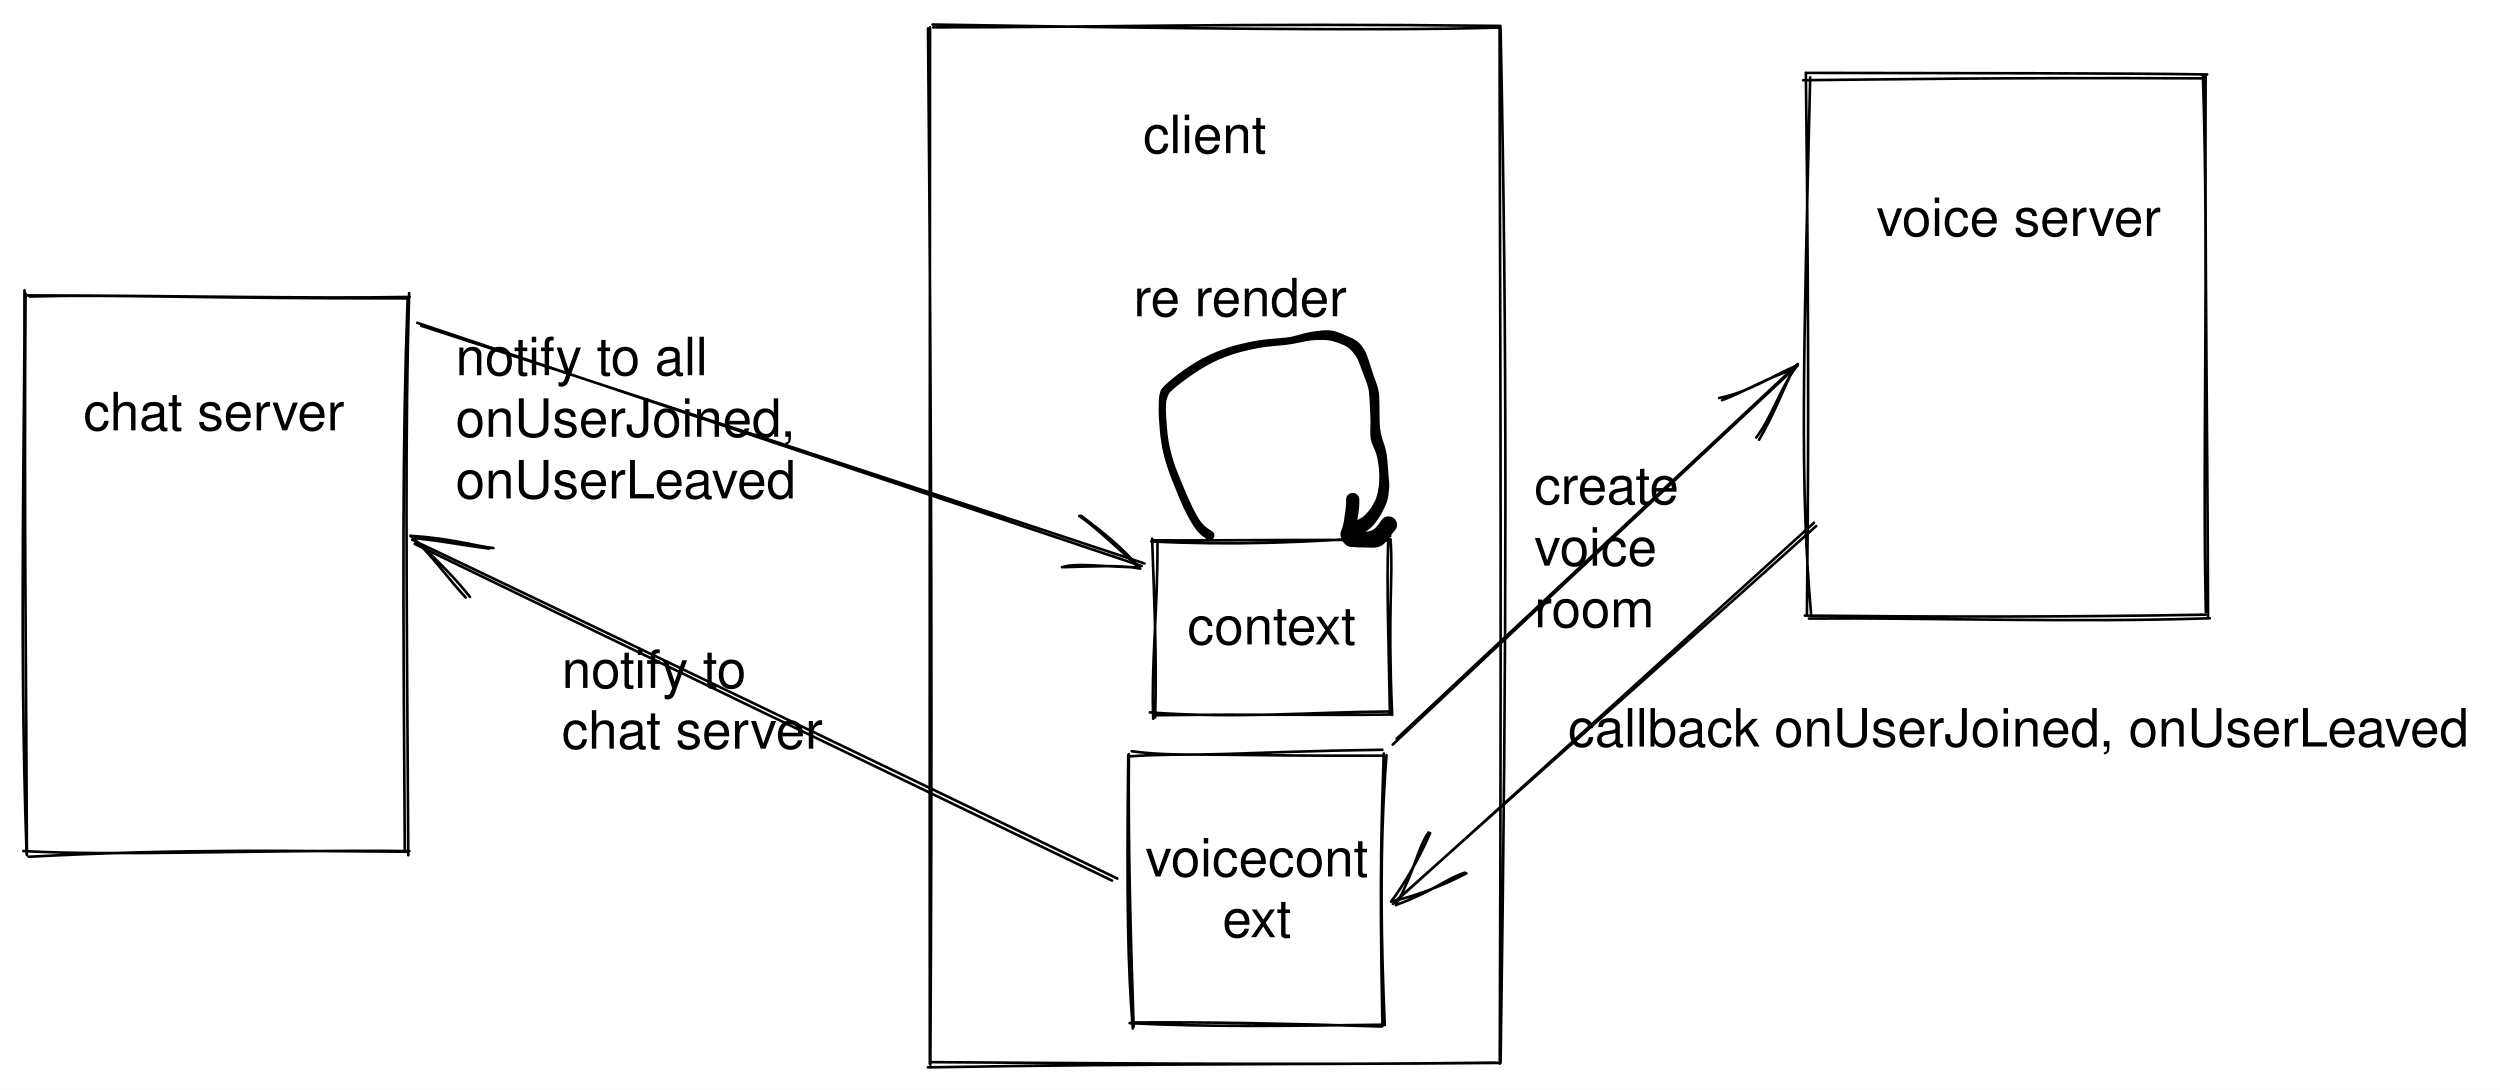
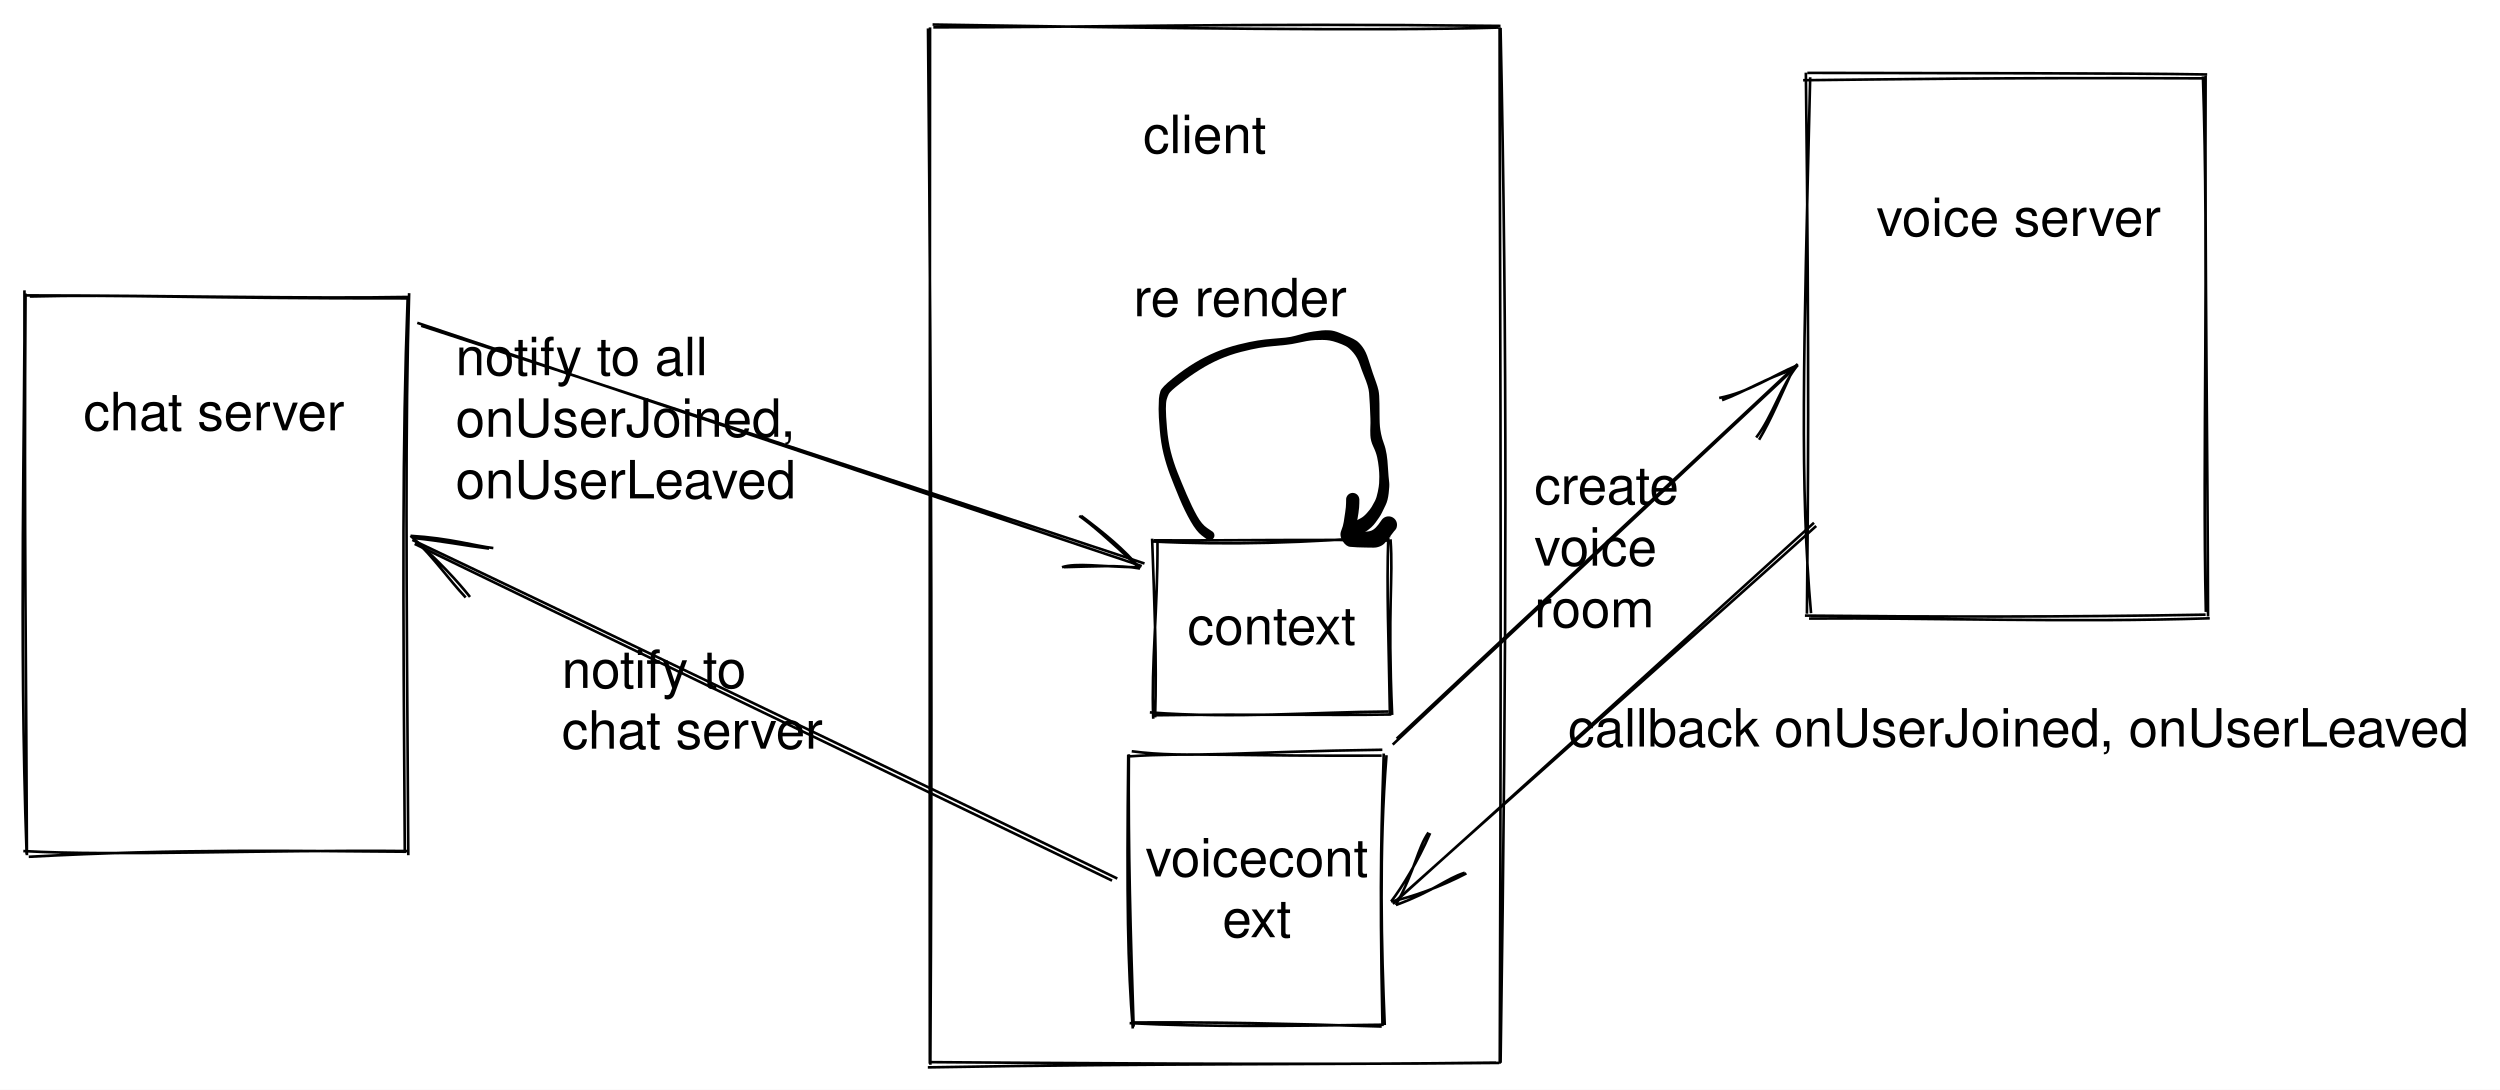
<svg xmlns="http://www.w3.org/2000/svg" version="1.1" viewBox="0 0 947 412.8" width="947" height="412.8">
  <defs>
    <style>
      @font-face {
        font-family: "Virgil";
        src: url("libs//dist/excalidraw-assets/Virgil.woff2");
      }
      @font-face {
        font-family: "Cascadia";
        src: url("libs//dist/excalidraw-assets/Cascadia.woff2");
      }
    </style>
  </defs>
  <rect x="0" y="0" width="947" height="412.8" fill="#ffffff" />
-   <g stroke-linecap="round" transform="translate(684.4001 28.39999) rotate(0 75.60001 102.4)">
-     <path d="M-1.38 1.99 C33.6 1.66, 69.01 0.96, 149.91 1.28 M0.22 -0.79 C60.04 -0.62, 118.3 -0.76, 151.67 -0.19 M150.07 0.55 C152.38 70.5, 149.8 141.67, 151.17 203.4 M151.09 0.36 C150.79 72.77, 151.92 145.04, 152 205.08 M152.66 205.81 C99.71 207.53, 46.47 205.53, 0.85 205.91 M151.08 204.43 C99.42 205.37, 46.77 205.26, -0.7 204.79 M1.62 203.87 C-2.61 156.1, -1.25 107.45, 1.3 0.87 M0.06 204.07 C0.46 160.01, 1.04 115.29, -0.34 -0.87" stroke="#000000" stroke-width="1" fill="none" />
+   <g strokeLinecap="round" transform="translate(684.4001 28.39999) rotate(0 75.60001 102.4)">
+     <path d="M-1.38 1.99 C33.6 1.66, 69.01 0.96, 149.91 1.28 M0.22 -0.79 C60.04 -0.62, 118.3 -0.76, 151.67 -0.19 M150.07 0.55 C152.38 70.5, 149.8 141.67, 151.17 203.4 M151.09 0.36 C150.79 72.77, 151.92 145.04, 152 205.08 M152.66 205.81 C99.71 207.53, 46.47 205.53, 0.85 205.91 M151.08 204.43 C99.42 205.37, 46.77 205.26, -0.7 204.79 M1.62 203.87 C-2.61 156.1, -1.25 107.45, 1.3 0.87 M0.06 204.07 C0.46 160.01, 1.04 115.29, -0.34 -0.87" stroke="#000000" strokeWidth="1" fill="none" />
  </g>
  <g transform="translate(710.8 71.39999) rotate(0 54.5 11.5)">
    <text x="0" y="18" font-family="Helvetica, Segoe UI Emoji" font-size="20px" fill="#000000" text-anchor="start" style="white-space: pre;" direction="ltr">voice server</text>
  </g>
-   <g stroke-linecap="round" transform="translate(10 111.6) rotate(0 72.40001 106)">
-     <path d="M1.29 0.72 C35.09 -0.18, 64.94 1.54, 144.72 1.43 M-0.38 0.29 C54.07 0.33, 107.75 1.55, 145.18 0.88 M144.41 1.55 C142.36 56.49, 142.65 111.13, 143.33 210.72 M144.98 -0.55 C143.51 50.43, 143.91 100.18, 144.66 212.35 M145.08 210.78 C89.6 210.21, 34.73 212.79, -1.17 210.78 M143.87 211.04 C100.99 210.75, 59.26 209.84, 0.89 212.95 M0.08 211.95 C-2.86 128.56, -0.48 45.23, -0.74 -1.61 M0.2 212.34 C0.02 149.17, -0.93 86.56, -0.32 -0.4" stroke="#000000" stroke-width="1" fill="none" />
+   <g strokeLinecap="round" transform="translate(10 111.6) rotate(0 72.40001 106)">
+     <path d="M1.29 0.72 C35.09 -0.18, 64.94 1.54, 144.72 1.43 M-0.38 0.29 C54.07 0.33, 107.75 1.55, 145.18 0.88 M144.41 1.55 C142.36 56.49, 142.65 111.13, 143.33 210.72 M144.98 -0.55 C143.51 50.43, 143.91 100.18, 144.66 212.35 M145.08 210.78 C89.6 210.21, 34.73 212.79, -1.17 210.78 M143.87 211.04 C100.99 210.75, 59.26 209.84, 0.89 212.95 M0.08 211.95 C-2.86 128.56, -0.48 45.23, -0.74 -1.61 M0.2 212.34 C0.02 149.17, -0.93 86.56, -0.32 -0.4" stroke="#000000" strokeWidth="1" fill="none" />
  </g>
  <g transform="translate(31.60001 145) rotate(0 50 11.5)">
    <text x="0" y="18" font-family="Helvetica, Segoe UI Emoji" font-size="20px" fill="#000000" text-anchor="start" style="white-space: pre;" direction="ltr">chat server</text>
  </g>
-   <g stroke-linecap="round" transform="translate(352.4001 10) rotate(0 108 196.4)">
-     <path d="M1.14 0.36 C57.1 0.45, 115.55 -1.35, 215.99 -0.19 M0.86 -0.71 C85.3 0.69, 170.35 1.82, 215.17 0.45 M215.65 0.39 C215.66 85.76, 216.51 174.03, 215.71 392.92 M216.01 0.56 C218.49 116.29, 218.43 232.04, 216.02 392.59 M214.3 392.52 C152.09 393.34, 86.34 392.77, -0.94 394.32 M215.53 392.63 C133.49 393.43, 50.29 392.67, 0.47 392.34 M0.02 393.33 C0.7 279.61, 0.58 163.57, -0.87 0.77 M-0.19 392.92 C-0.29 265, -0.17 136.78, -0.1 0.38" stroke="#000000" stroke-width="1" fill="none" />
+   <g strokeLinecap="round" transform="translate(352.4001 10) rotate(0 108 196.4)">
+     <path d="M1.14 0.36 C57.1 0.45, 115.55 -1.35, 215.99 -0.19 M0.86 -0.71 C85.3 0.69, 170.35 1.82, 215.17 0.45 M215.65 0.39 C215.66 85.76, 216.51 174.03, 215.71 392.92 M216.01 0.56 C218.49 116.29, 218.43 232.04, 216.02 392.59 M214.3 392.52 C152.09 393.34, 86.34 392.77, -0.94 394.32 M215.53 392.63 C133.49 393.43, 50.29 392.67, 0.47 392.34 M0.02 393.33 C0.7 279.61, 0.58 163.57, -0.87 0.77 M-0.19 392.92 C-0.29 265, -0.17 136.78, -0.1 0.38" stroke="#000000" strokeWidth="1" fill="none" />
  </g>
  <g transform="translate(433 39.99998) rotate(0 24 11.5)">
    <text x="0" y="18" font-family="Helvetica, Segoe UI Emoji" font-size="20px" fill="#000000" text-anchor="start" style="white-space: pre;" direction="ltr">client</text>
  </g>
-   <g stroke-linecap="round">
+   <g strokeLinecap="round">
    <g transform="translate(529.1769 280.4309) rotate(0 75.08528 -70.45472)">
-       <path d="M-0.11 -0.64 C25.03 -24.36, 126.26 -118.72, 151.79 -142.54 M-1.62 1.63 C23.25 -21.87, 124.97 -116.97, 150.73 -141.06" stroke="#000000" stroke-width="1" fill="none" />
+       <path d="M-0.11 -0.64 C25.03 -24.36, 126.26 -118.72, 151.79 -142.54 M-1.62 1.63 C23.25 -21.87, 124.97 -116.97, 150.73 -141.06" stroke="#000000" strokeWidth="1" fill="none" />
    </g>
    <g transform="translate(529.1769 280.4309) rotate(0 75.08528 -70.45472)">
-       <path d="M136.07 -114.69 C142.2 -122.67, 145.62 -134.63, 151.8 -142.13 M137.16 -113.86 C141.68 -121.35, 145.52 -130.81, 149.97 -140.39" stroke="#000000" stroke-width="1" fill="none" />
+       <path d="M136.07 -114.69 C142.2 -122.67, 145.62 -134.63, 151.8 -142.13 M137.16 -113.86 C141.68 -121.35, 145.52 -130.81, 149.97 -140.39" stroke="#000000" strokeWidth="1" fill="none" />
    </g>
    <g transform="translate(529.1769 280.4309) rotate(0 75.08528 -70.45472)">
-       <path d="M122.05 -129.68 C133.5 -131.93, 142.27 -138.16, 151.8 -142.13 M123.14 -128.84 C131.73 -132.02, 139.64 -137.13, 149.97 -140.39" stroke="#000000" stroke-width="1" fill="none" />
+       <path d="M122.05 -129.68 C133.5 -131.93, 142.27 -138.16, 151.8 -142.13 M123.14 -128.84 C131.73 -132.02, 139.64 -137.13, 149.97 -140.39" stroke="#000000" strokeWidth="1" fill="none" />
    </g>
  </g>
-   <g stroke-linecap="round">
+   <g strokeLinecap="round">
    <g transform="translate(686.8 199.6) rotate(0 -78.99682 70.60383)">
-       <path d="M1.17 -0.35 C-25.05 23.38, -131.45 117.71, -158.04 141.63 M0.33 -1.58 C-26.02 22.36, -132.52 118.98, -159.17 142.79" stroke="#000000" stroke-width="1" fill="none" />
+       <path d="M1.17 -0.35 C-25.05 23.38, -131.45 117.71, -158.04 141.63 M0.33 -1.58 C-26.02 22.36, -132.52 118.98, -159.17 142.79" stroke="#000000" strokeWidth="1" fill="none" />
    </g>
    <g transform="translate(686.8 199.6) rotate(0 -78.99682 70.60383)">
-       <path d="M-145.69 115.74 C-149.85 121.67, -150.67 129.87, -158.02 143.22 M-145.07 115.99 C-149.77 126.85, -155.7 136.47, -159.84 141.89" stroke="#000000" stroke-width="1" fill="none" />
+       <path d="M-145.69 115.74 C-149.85 121.67, -150.67 129.87, -158.02 143.22 M-145.07 115.99 C-149.77 126.85, -155.7 136.47, -159.84 141.89" stroke="#000000" strokeWidth="1" fill="none" />
    </g>
    <g transform="translate(686.8 199.6) rotate(0 -78.99682 70.60383)">
-       <path d="M-131.95 130.98 C-139.33 133.37, -143.46 137.9, -158.02 143.22 M-131.33 131.23 C-141.06 136.34, -152.11 140.27, -159.84 141.89" stroke="#000000" stroke-width="1" fill="none" />
+       <path d="M-131.95 130.98 C-139.33 133.37, -143.46 137.9, -158.02 143.22 M-131.33 131.23 C-141.06 136.34, -152.11 140.27, -159.84 141.89" stroke="#000000" strokeWidth="1" fill="none" />
    </g>
  </g>
  <g transform="translate(594 264.8) rotate(0 171.5 11.5)">
    <text x="0" y="18" font-family="Helvetica, Segoe UI Emoji" font-size="20px" fill="#000000" text-anchor="start" style="white-space: pre;" direction="ltr">callback onUserJoined, onUserLeaved</text>
  </g>
-   <g stroke-linecap="round" transform="translate(428.6 286) rotate(0 47.5 51)">
-     <path d="M0.1 -1.42 C21.37 1.38, 41.64 -1.29, 95.03 -1.99 M-0.64 0.5 C21.17 -0.99, 41.6 0.5, 94.77 0.23 M96.61 0.08 C93.75 36.47, 94.72 73.28, 95.94 102.29 M95.56 -0.56 C94.87 22.59, 93.82 43.52, 95.08 102.69 M94.78 102.85 C59.98 101.71, 28.85 101.09, -0.09 101.32 M95.14 102.16 C61.63 102.58, 29.39 103.14, -0.7 101.57 M0.5 103.6 C-1.4 80.22, -1.85 55.81, -1.22 -0.08 M0.82 102.88 C-0.29 68.68, -1.27 36.02, -0.98 -0.29" stroke="#000000" stroke-width="1" fill="none" />
+   <g strokeLinecap="round" transform="translate(428.6 286) rotate(0 47.5 51)">
+     <path d="M0.1 -1.42 C21.37 1.38, 41.64 -1.29, 95.03 -1.99 M-0.64 0.5 C21.17 -0.99, 41.6 0.5, 94.77 0.23 M96.61 0.08 C93.75 36.47, 94.72 73.28, 95.94 102.29 M95.56 -0.56 C94.87 22.59, 93.82 43.52, 95.08 102.69 M94.78 102.85 C59.98 101.71, 28.85 101.09, -0.09 101.32 M95.14 102.16 C61.63 102.58, 29.39 103.14, -0.7 101.57 M0.5 103.6 C-1.4 80.22, -1.85 55.81, -1.22 -0.08 M0.82 102.88 C-0.29 68.68, -1.27 36.02, -0.98 -0.29" stroke="#000000" strokeWidth="1" fill="none" />
  </g>
-   <g stroke-linecap="round">
+   <g strokeLinecap="round">
    <g transform="translate(421.6538 333.086) rotate(0 -131.9402 -64.03658)">
-       <path d="M-0.41 0.49 C-44.43 -20.67, -220.56 -105.63, -264.58 -127.05 M1.58 -0.29 C-42.56 -21.76, -221 -107.52, -265.46 -128.57" stroke="#000000" stroke-width="1" fill="none" />
+       <path d="M-0.41 0.49 C-44.43 -20.67, -220.56 -105.63, -264.58 -127.05 M1.58 -0.29 C-42.56 -21.76, -221 -107.52, -265.46 -128.57" stroke="#000000" strokeWidth="1" fill="none" />
    </g>
    <g transform="translate(421.6538 333.086) rotate(0 -131.9402 -64.03658)">
-       <path d="M-234.78 -125.48 C-241.64 -126.27, -251.22 -129.23, -266.14 -130.12 M-236.41 -125.28 C-246.06 -126.49, -254.02 -128.16, -265.17 -129.29" stroke="#000000" stroke-width="1" fill="none" />
+       <path d="M-234.78 -125.48 C-241.64 -126.27, -251.22 -129.23, -266.14 -130.12 M-236.41 -125.28 C-246.06 -126.49, -254.02 -128.16, -265.17 -129.29" stroke="#000000" strokeWidth="1" fill="none" />
    </g>
    <g transform="translate(421.6538 333.086) rotate(0 -131.9402 -64.03658)">
-       <path d="M-243.62 -106.96 C-248.12 -112.66, -255.34 -120.56, -266.14 -130.12 M-245.26 -106.76 C-251.93 -113.9, -257.04 -121.54, -265.17 -129.29" stroke="#000000" stroke-width="1" fill="none" />
+       <path d="M-243.62 -106.96 C-248.12 -112.66, -255.34 -120.56, -266.14 -130.12 M-245.26 -106.76 C-251.93 -113.9, -257.04 -121.54, -265.17 -129.29" stroke="#000000" strokeWidth="1" fill="none" />
    </g>
  </g>
  <g transform="translate(433.6 314) rotate(0 42.5 23)">
    <text x="42.5" y="18" font-family="Helvetica, Segoe UI Emoji" font-size="20px" fill="#000000" text-anchor="middle" style="white-space: pre;" direction="ltr">voicecont</text>
    <text x="42.5" y="41" font-family="Helvetica, Segoe UI Emoji" font-size="20px" fill="#000000" text-anchor="middle" style="white-space: pre;" direction="ltr">ext</text>
  </g>
-   <g stroke-linecap="round" transform="translate(437.2 204.4) rotate(0 44.5 33.19999)">
-     <path d="M-1.1 0.69 C29.36 2.23, 57.69 1.19, 89.41 -1.33 M-0.17 0.27 C31.77 0.44, 62.65 -0.21, 88.45 0.36 M89.53 -0.11 C90.63 14.75, 88.37 25.71, 90.15 66.42 M88.68 -0.63 C88 18.61, 88.84 38.38, 89.29 65.99 M88.71 65.12 C60.03 65.31, 30.98 67.9, -1.63 65.45 M89.85 66.25 C65.1 66.67, 40.69 65.98, -0.35 66.55 M-0.35 67.86 C-1.18 47.06, 1.41 26.17, 1.25 1 M0.36 67.34 C1.06 45.68, 0.07 23.83, -0.78 -0.35" stroke="#000000" stroke-width="1" fill="none" />
+   <g strokeLinecap="round" transform="translate(437.2 204.4) rotate(0 44.5 33.19999)">
+     <path d="M-1.1 0.69 C29.36 2.23, 57.69 1.19, 89.41 -1.33 M-0.17 0.27 C31.77 0.44, 62.65 -0.21, 88.45 0.36 M89.53 -0.11 C90.63 14.75, 88.37 25.71, 90.15 66.42 M88.68 -0.63 C88 18.61, 88.84 38.38, 89.29 65.99 M88.71 65.12 C60.03 65.31, 30.98 67.9, -1.63 65.45 M89.85 66.25 C65.1 66.67, 40.69 65.98, -0.35 66.55 M-0.35 67.86 C-1.18 47.06, 1.41 26.17, 1.25 1 M0.36 67.34 C1.06 45.68, 0.07 23.83, -0.78 -0.35" stroke="#000000" strokeWidth="1" fill="none" />
  </g>
  <g transform="translate(442.2 226.1) rotate(0 39.5 11.5)">
    <text x="39.5" y="18" font-family="Helvetica, Segoe UI Emoji" font-size="20px" fill="#000000" text-anchor="middle" style="white-space: pre;" direction="ltr">context</text>
  </g>
-   <g stroke-linecap="round">
+   <g strokeLinecap="round">
    <g transform="translate(159.6292 123.5303) rotate(0 136.1672 44.82557)">
-       <path d="M-0.07 -0.13 C45.71 14.67, 228.4 74.76, 273.91 89.93 M-1.57 -1.25 C44.1 14.18, 226.73 75.34, 272.86 90.9" stroke="#000000" stroke-width="1" fill="none" />
+       <path d="M-0.07 -0.13 C45.71 14.67, 228.4 74.76, 273.91 89.93 M-1.57 -1.25 C44.1 14.18, 226.73 75.34, 272.86 90.9" stroke="#000000" strokeWidth="1" fill="none" />
    </g>
    <g transform="translate(159.6292 123.5303) rotate(0 136.1672 44.82557)">
-       <path d="M242.65 91.34 C248.12 89.57, 256.74 91.1, 271.66 91.38 M243.36 91.31 C254.42 91.09, 264.24 90.34, 272.21 91.83" stroke="#000000" stroke-width="1" fill="none" />
+       <path d="M242.65 91.34 C248.12 89.57, 256.74 91.1, 271.66 91.38 M243.36 91.31 C254.42 91.09, 264.24 90.34, 272.21 91.83" stroke="#000000" strokeWidth="1" fill="none" />
    </g>
    <g transform="translate(159.6292 123.5303) rotate(0 136.1672 44.82557)">
-       <path d="M249.18 71.89 C253.3 74.69, 260.38 80.78, 271.66 91.38 M249.9 71.85 C258.73 78.49, 266.26 84.6, 272.21 91.83" stroke="#000000" stroke-width="1" fill="none" />
+       <path d="M249.18 71.89 C253.3 74.69, 260.38 80.78, 271.66 91.38 M249.9 71.85 C258.73 78.49, 266.26 84.6, 272.21 91.83" stroke="#000000" strokeWidth="1" fill="none" />
    </g>
  </g>
  <g transform="translate(172.6 123.8) rotate(0 67.5 35)">
    <text x="0" y="18.333" font-family="Helvetica, Segoe UI Emoji" font-size="20px" fill="#000000" text-anchor="start" style="white-space: pre;" direction="ltr">notify to all</text>
    <text x="0" y="41.667" font-family="Helvetica, Segoe UI Emoji" font-size="20px" fill="#000000" text-anchor="start" style="white-space: pre;" direction="ltr">onUserJoined, </text>
    <text x="0" y="65" font-family="Helvetica, Segoe UI Emoji" font-size="20px" fill="#000000" text-anchor="start" style="white-space: pre;" direction="ltr">onUserLeaved</text>
  </g>
  <g transform="translate(461.2 226.8) rotate(0 20.80002 -62.00001)" stroke="none">
    <path fill="#000000" d="M -4.03,-22.50 Q -4.03,-22.50 -6.00,-23.98 -7.96,-25.46 -10.17,-29.30 -12.39,-33.14 -14.45,-38.07 -16.50,-43.01 -17.96,-46.84 -19.41,-50.68 -20.44,-54.84 -21.46,-58.99 -21.90,-64.15 -22.34,-69.31 -22.32,-71.87 -22.29,-74.43 -22.20,-75.79 -22.10,-77.16 -21.63,-78.63 -21.15,-80.10 -16.90,-83.51 -12.64,-86.93 -8.67,-89.33 -4.69,-91.73 -0.55,-93.46 3.58,-95.20 7.98,-96.29 12.38,-97.38 15.26,-97.83 18.13,-98.28 20.78,-98.47 23.42,-98.66 25.68,-98.90 27.95,-99.15 29.60,-99.64 31.26,-100.14 33.02,-100.57 34.78,-101.00 36.39,-101.24 38.00,-101.48 39.49,-101.63 40.98,-101.77 42.54,-101.67 44.10,-101.58 46.30,-100.68 48.50,-99.77 50.02,-99.11 51.54,-98.45 52.59,-97.76 53.64,-97.08 54.93,-95.36 56.22,-93.65 57.16,-90.61 58.10,-87.57 58.79,-85.55 59.49,-83.53 60.07,-81.95 60.65,-80.37 60.98,-78.88 61.31,-77.39 61.34,-73.89 61.36,-70.38 61.39,-68.41 61.41,-66.45 61.52,-65.26 61.63,-64.07 61.97,-62.36 62.31,-60.64 63.01,-58.80 63.71,-56.95 64.07,-54.63 64.42,-52.32 64.52,-50.12 64.63,-47.91 64.78,-46.47 64.93,-45.03 65.04,-43.88 65.16,-42.74 64.83,-39.95 64.51,-37.16 63.66,-35.45 62.81,-33.75 62.33,-32.71 61.85,-31.68 61.15,-30.69 60.46,-29.71 59.84,-28.84 59.22,-27.97 58.21,-27.02 57.20,-26.06 55.10,-24.76 53.01,-23.46 52.59,-23.28 52.18,-23.10 51.72,-23.06 51.27,-23.02 50.83,-23.12 50.39,-23.23 50.00,-23.47 49.62,-23.71 49.33,-24.06 49.04,-24.41 48.88,-24.84 48.72,-25.26 48.70,-25.72 48.69,-26.17 48.82,-26.61 48.95,-27.05 49.21,-27.42 49.47,-27.79 49.84,-28.06 50.20,-28.33 50.64,-28.46 51.07,-28.60 51.52,-28.59 51.98,-28.58 52.41,-28.43 52.84,-28.28 53.19,-28.00 53.55,-27.71 53.80,-27.33 54.05,-26.95 54.16,-26.51 54.27,-26.07 54.24,-25.62 54.21,-25.17 54.03,-24.75 53.86,-24.33 53.56,-23.99 53.25,-23.64 52.86,-23.42 52.47,-23.19 52.02,-23.10 51.58,-23.01 51.12,-23.07 50.67,-23.13 50.26,-23.32 49.86,-23.52 49.53,-23.84 49.21,-24.16 49.00,-24.56 48.80,-24.97 48.73,-25.42 48.66,-25.87 48.75,-26.32 48.83,-26.76 49.05,-27.16 49.27,-27.56 49.60,-27.87 49.94,-28.17 49.94,-28.17 49.94,-28.17 51.49,-29.04 53.05,-29.90 54.19,-30.47 55.33,-31.05 56.57,-32.44 57.81,-33.82 58.38,-34.77 58.94,-35.71 59.61,-37.00 60.28,-38.30 60.71,-40.47 61.15,-42.64 61.21,-43.75 61.26,-44.86 61.28,-46.26 61.29,-47.66 61.08,-49.67 60.87,-51.69 60.47,-53.54 60.08,-55.40 59.02,-57.60 57.97,-59.80 57.89,-61.91 57.82,-64.02 57.89,-65.20 57.97,-66.38 57.91,-68.33 57.85,-70.28 57.69,-73.53 57.52,-76.78 57.40,-78.01 57.29,-79.25 56.82,-80.80 56.35,-82.35 55.50,-84.40 54.66,-86.46 53.84,-88.88 53.02,-91.30 51.47,-93.16 49.91,-95.02 48.56,-95.71 47.20,-96.39 45.43,-97.01 43.66,-97.63 42.40,-97.83 41.15,-98.03 39.75,-98.03 38.35,-98.04 36.90,-97.97 35.44,-97.90 33.72,-97.59 32.00,-97.28 30.13,-96.86 28.26,-96.43 25.94,-96.16 23.63,-95.89 21.11,-95.69 18.59,-95.49 15.84,-95.03 13.09,-94.56 8.92,-93.50 4.75,-92.43 0.84,-90.74 -3.05,-89.05 -6.81,-86.68 -10.58,-84.31 -14.26,-81.44 -17.95,-78.58 -18.44,-77.60 -18.93,-76.62 -19.25,-75.51 -19.56,-74.41 -19.56,-71.98 -19.57,-69.55 -19.14,-64.61 -18.71,-59.67 -17.70,-55.70 -16.69,-51.73 -15.20,-47.96 -13.72,-44.19 -11.68,-39.45 -9.63,-34.71 -7.78,-31.41 -5.93,-28.12 -3.93,-26.80 -1.93,-25.49 -1.77,-25.34 -1.60,-25.19 -1.48,-25.01 -1.36,-24.83 -1.28,-24.62 -1.20,-24.41 -1.18,-24.19 -1.16,-23.98 -1.18,-23.76 -1.21,-23.54 -1.29,-23.34 -1.37,-23.13 -1.50,-22.95 -1.63,-22.77 -1.79,-22.63 -1.96,-22.48 -2.16,-22.38 -2.35,-22.28 -2.57,-22.23 -2.78,-22.18 -3.00,-22.18 -3.22,-22.19 -3.43,-22.24 -3.65,-22.30 -3.84,-22.40 -4.03,-22.50 -4.03,-22.50 L -4.03,-22.50 Z" />
  </g>
  <g transform="translate(512.4001 189.2) rotate(0 5.199982 8)" stroke="none">
    <path fill="#000000" d="M 2.52,0 Q 2.52,0 2.51,1.41 2.51,2.82 2.19,5.08 1.86,7.34 1.54,9.08 1.21,10.83 0.85,11.98 0.48,13.14 -0.99,12.98 -2.46,12.83 -0.92,12.58 0.61,12.33 1.80,12.27 2.99,12.21 4.85,12.18 6.70,12.16 7.76,11.45 8.81,10.74 9.72,9.52 10.62,8.30 10.91,7.86 11.19,7.42 11.60,7.10 12.01,6.77 12.51,6.59 13.00,6.41 13.52,6.40 14.05,6.39 14.55,6.54 15.05,6.70 15.47,7.01 15.89,7.31 16.20,7.74 16.50,8.17 16.65,8.67 16.81,9.17 16.79,9.69 16.77,10.22 16.59,10.71 16.41,11.20 16.08,11.61 15.75,12.01 15.31,12.30 14.86,12.58 14.35,12.70 13.84,12.82 13.32,12.78 12.80,12.73 12.32,12.53 11.84,12.32 11.45,11.97 11.06,11.61 10.81,11.16 10.55,10.70 10.45,10.18 10.36,9.67 10.43,9.15 10.50,8.63 10.74,8.16 10.97,7.69 11.34,7.33 11.72,6.96 12.19,6.73 12.66,6.49 13.18,6.43 13.70,6.36 14.21,6.46 14.73,6.56 15.18,6.82 15.64,7.08 15.98,7.47 16.33,7.86 16.54,8.34 16.74,8.83 16.78,9.35 16.82,9.87 16.69,10.38 16.56,10.89 16.56,10.89 16.57,10.89 14.73,13.28 12.89,15.67 12.16,16.50 11.43,17.33 10.24,17.80 9.04,18.27 7.87,18.25 6.70,18.23 4.85,18.21 3.00,18.19 1.84,18.13 0.67,18.08 -0.93,17.94 -2.53,17.80 -3.82,15.75 -5.10,13.69 -4.35,11.84 -3.61,10.00 -3.39,8.51 -3.17,7.03 -2.84,4.86 -2.51,2.69 -2.51,1.34 -2.52,0 -2.48,-0.30 -2.44,-0.60 -2.34,-0.88 -2.23,-1.17 -2.05,-1.42 -1.88,-1.67 -1.65,-1.87 -1.43,-2.07 -1.16,-2.21 -0.89,-2.35 -0.59,-2.42 -0.30,-2.50 0.00,-2.50 0.30,-2.50 0.59,-2.42 0.89,-2.35 1.16,-2.21 1.43,-2.07 1.65,-1.87 1.88,-1.67 2.05,-1.42 2.23,-1.17 2.34,-0.88 2.44,-0.60 2.48,-0.30 2.52,0.00 2.52,0.00 L 2.52,0 Z" />
  </g>
  <g transform="translate(429.4001 101.8) rotate(0 41 11.5)">
    <text x="0" y="18" font-family="Helvetica, Segoe UI Emoji" font-size="20px" fill="#000000" text-anchor="start" style="white-space: pre;" direction="ltr">re render</text>
  </g>
  <g transform="translate(581.2 172.6) rotate(0 28 35)">
    <text x="0" y="18.333" font-family="Helvetica, Segoe UI Emoji" font-size="20px" fill="#000000" text-anchor="start" style="white-space: pre;" direction="ltr">create</text>
    <text x="0" y="41.667" font-family="Helvetica, Segoe UI Emoji" font-size="20px" fill="#000000" text-anchor="start" style="white-space: pre;" direction="ltr">voice </text>
    <text x="0" y="65" font-family="Helvetica, Segoe UI Emoji" font-size="20px" fill="#000000" text-anchor="start" style="white-space: pre;" direction="ltr">room</text>
  </g>
  <g transform="translate(212.8 241.6) rotate(0 50 23)">
    <text x="0" y="19" font-family="Helvetica, Segoe UI Emoji" font-size="20px" fill="#000000" text-anchor="start" style="white-space: pre;" direction="ltr">notify to</text>
    <text x="0" y="42" font-family="Helvetica, Segoe UI Emoji" font-size="20px" fill="#000000" text-anchor="start" style="white-space: pre;" direction="ltr">chat server</text>
  </g>
</svg>
